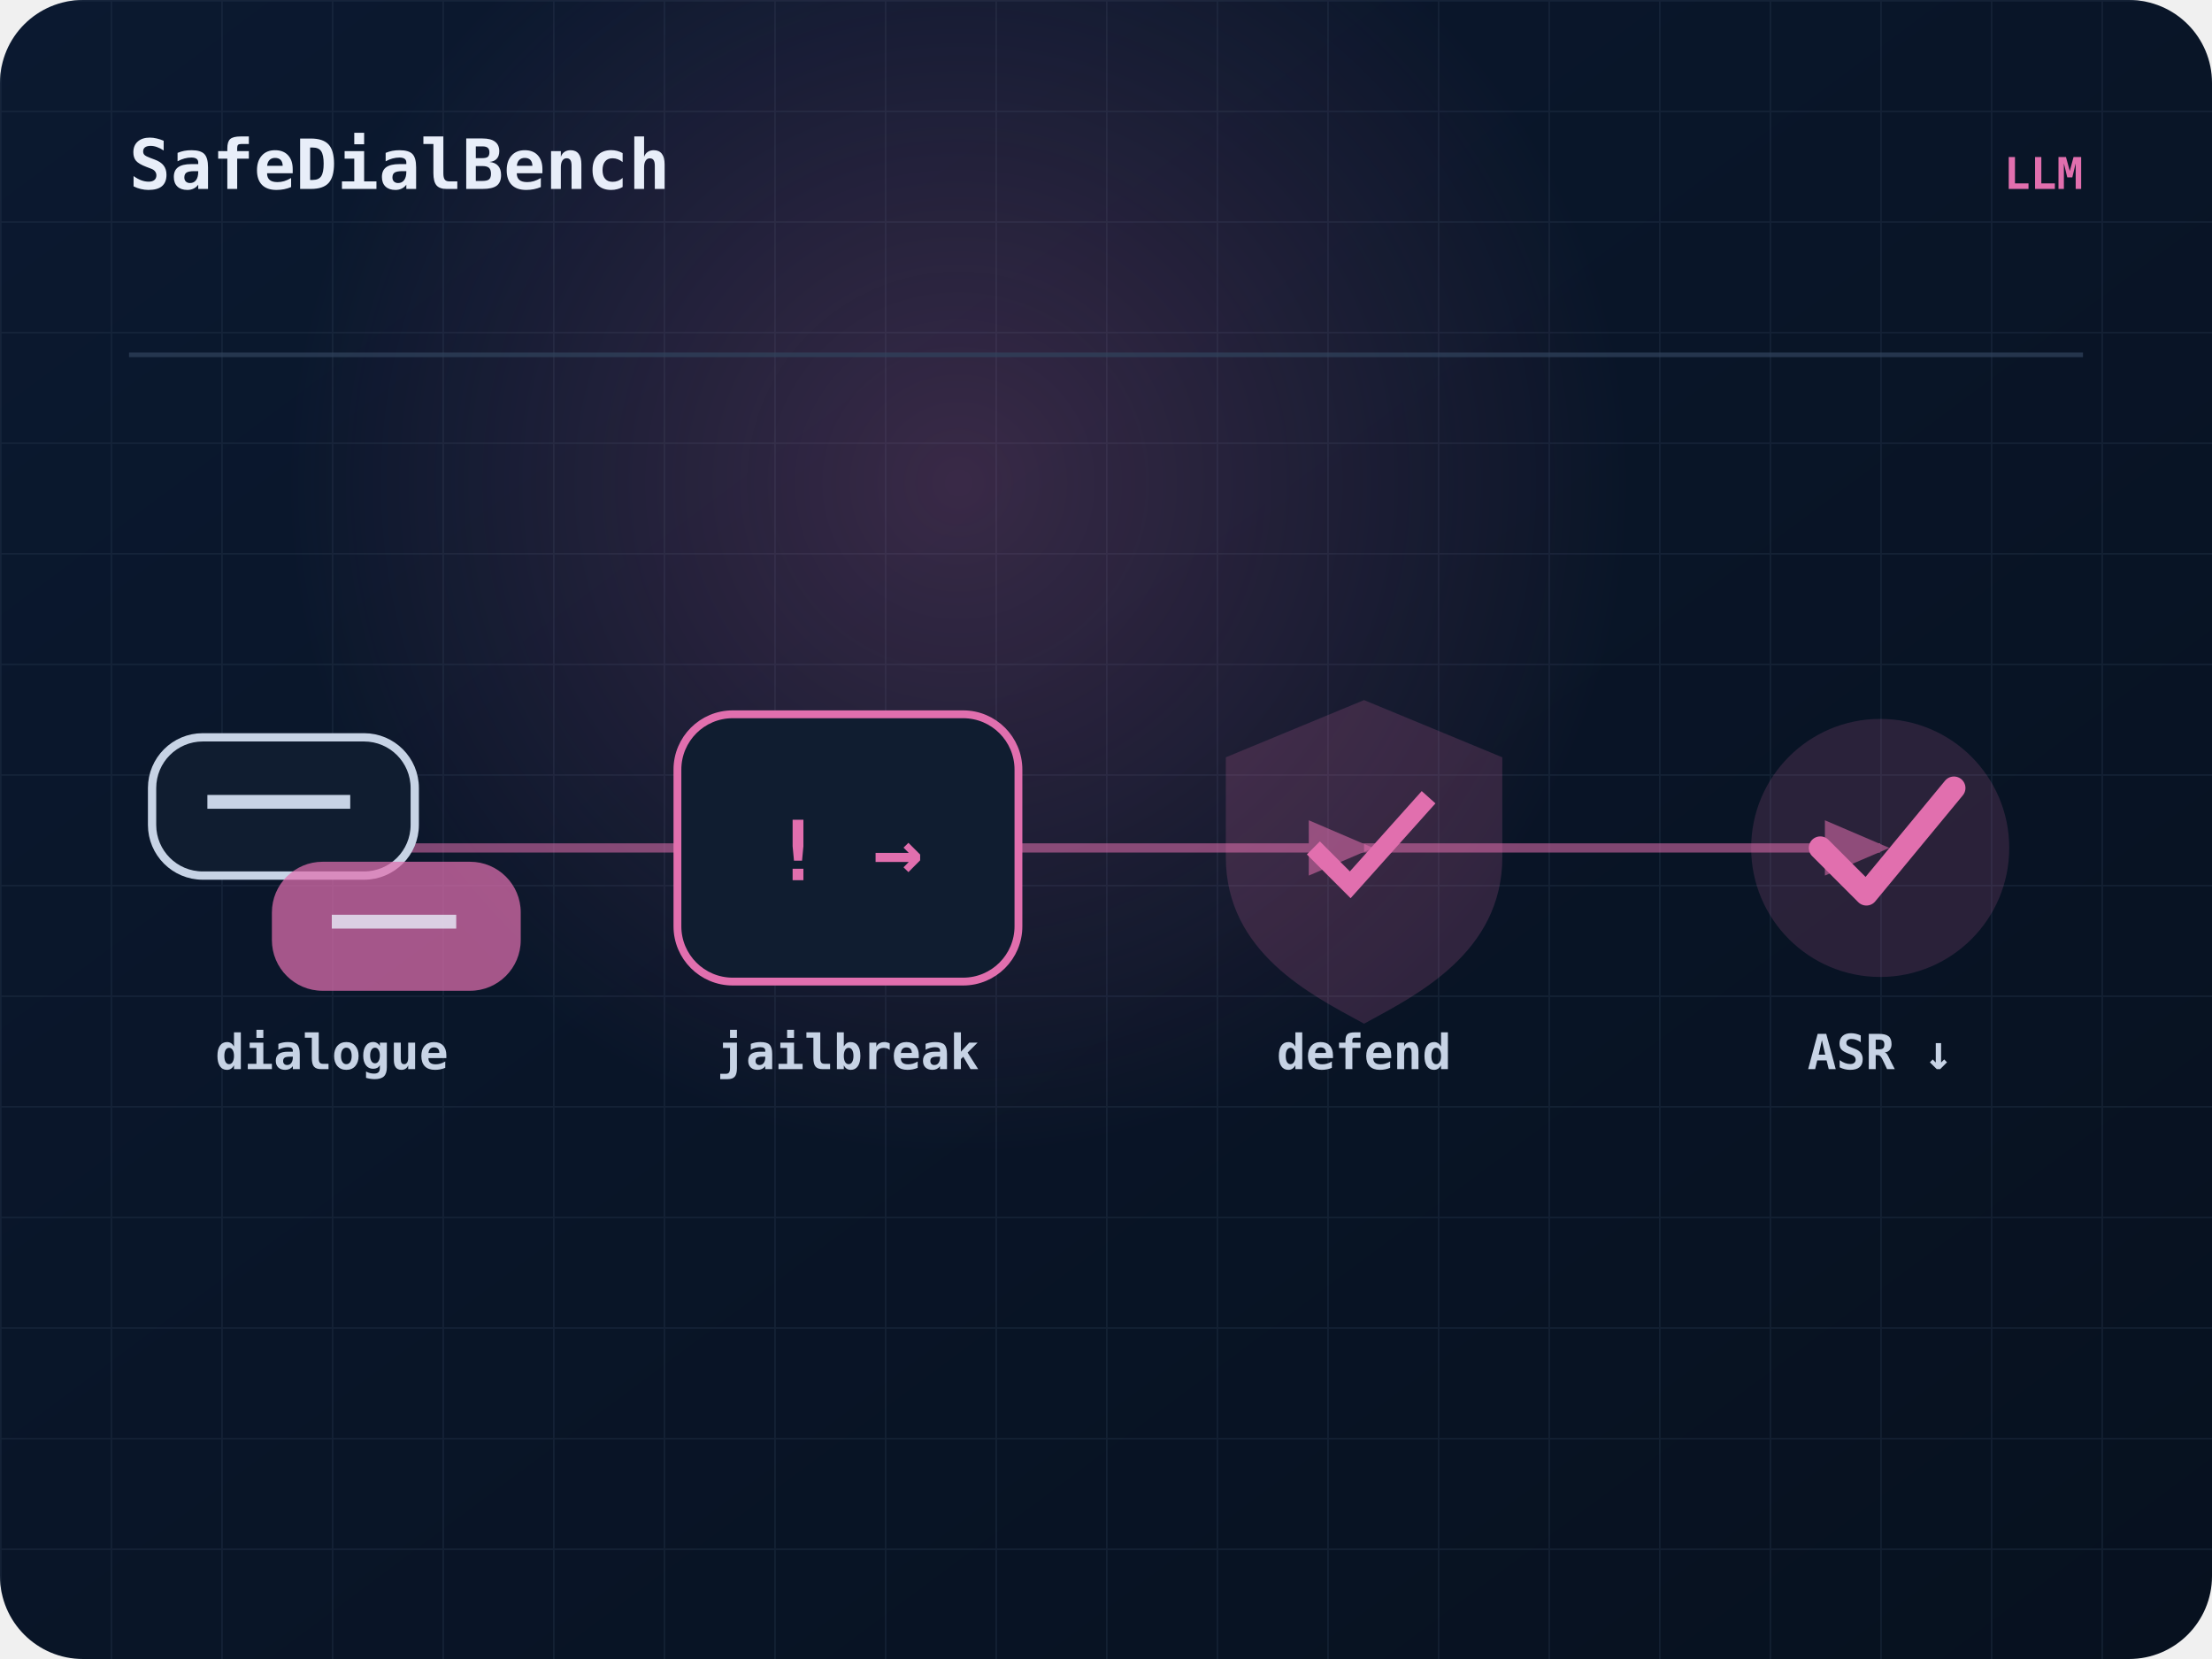
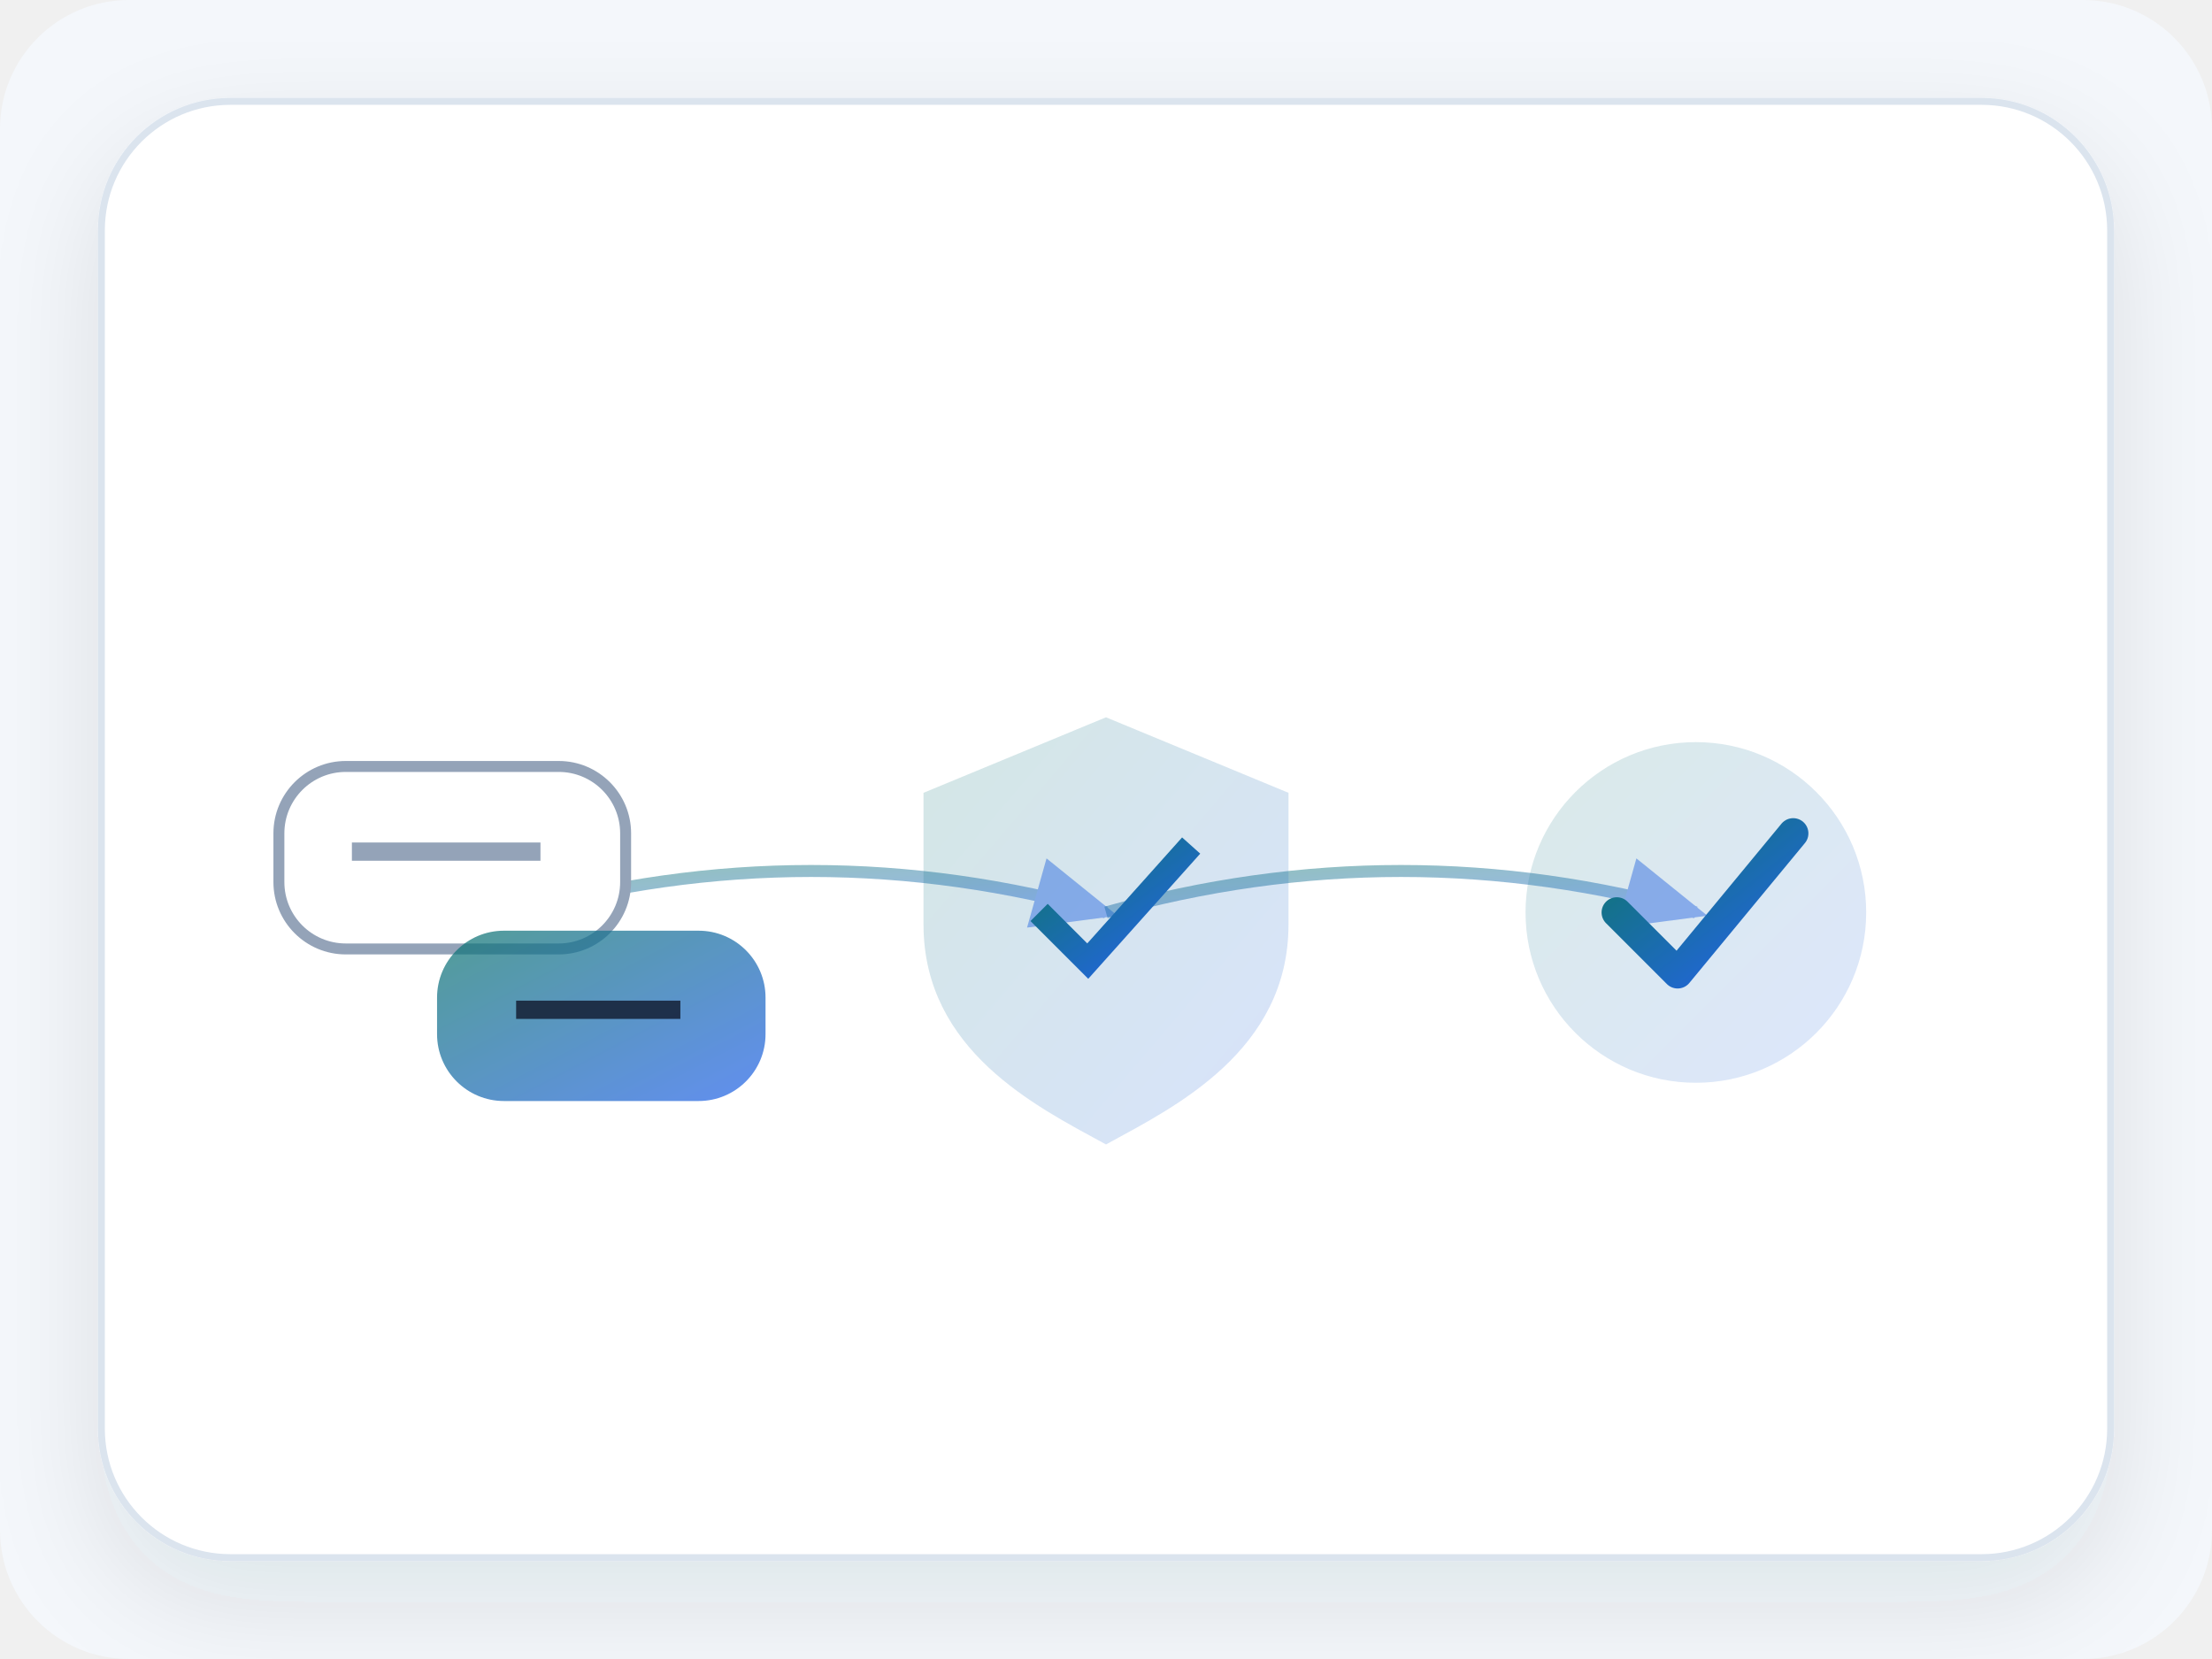
<svg xmlns="http://www.w3.org/2000/svg" viewBox="0 0 480 360" role="img" aria-labelledby="title desc">
  <defs>
-     <linearGradient id="bg" x1="0" y1="0" x2="1" y2="1">
-       <stop stop-color="#0b1930" />
-       <stop offset="1" stop-color="#07111f" />
+     <linearGradient id="accent" x1="0" y1="0" x2="1" y2="1">
+       <stop stop-color="#0f766e" />
+       <stop offset="1" stop-color="#2563eb" />
    </linearGradient>
-     <radialGradient id="halo">
-       <stop stop-color="#e16fae" stop-opacity=".22" />
-       <stop offset="1" stop-color="#e16fae" stop-opacity="0" />
-     </radialGradient>
-     <pattern id="grid" width="24" height="24" patternUnits="userSpaceOnUse">
-       <path d="M 24 0 L 0 0 0 24" fill="none" stroke="#2b3b53" stroke-width=".7" opacity=".32" />
-     </pattern>
+     <filter id="shadow" x="-20%" y="-20%" width="140%" height="140%">
+       <feDropShadow dx="0" dy="9" stdDeviation="12" flood-color="#1e293b" flood-opacity=".10" />
+     </filter>
    <marker id="arrow" markerWidth="8" markerHeight="8" refX="6" refY="3" orient="auto">
-       <path d="M0,0 L0,6 L7,3 z" fill="#e16fae" />
+       <path d="M0,0 L0,6 L7,3 z" fill="#2563eb" />
    </marker>
  </defs>
-   <rect width="480" height="360" rx="18" fill="url(#bg)" />
-   <rect width="480" height="360" rx="18" fill="url(#grid)" />
-   <circle cx="208" cy="105" r="145" fill="url(#halo)" />
-   <path d="M 28 77 H 452" stroke="#31435d" stroke-width="1" opacity=".7" />
-   <text x="28" y="41" text-anchor="start" font-family="IBM Plex Mono, Menlo, monospace" font-size="15" font-weight="700" fill="#e8eef9">SafeDialBench</text>
-   <text x="452" y="41" text-anchor="end" font-family="IBM Plex Mono, Menlo, monospace" font-size="9.5" font-weight="700" fill="#e16fae">LLM</text>
-   <path d="M 72.0 184 L 184.0 184" fill="none" stroke="#e16fae" stroke-width="2" opacity=".55" marker-end="url(#arrow)" />
-   <path d="M 184.0 184 L 296.0 184" fill="none" stroke="#e16fae" stroke-width="2" opacity=".55" marker-end="url(#arrow)" />
-   <path d="M 296.0 184 L 408.0 184" fill="none" stroke="#e16fae" stroke-width="2" opacity=".55" marker-end="url(#arrow)" />
-   <rect x="33.0" y="160" width="57" height="30" rx="11" fill="#101d30" stroke="#c7d3e5" stroke-width="1.8" />
-   <rect x="59.0" y="187" width="54" height="28" rx="11" fill="#e16fae" opacity=".72" />
-   <line x1="45.0" y1="174" x2="76.0" y2="174" stroke="#c7d3e5" stroke-width="3" />
-   <line x1="72.0" y1="200" x2="99.0" y2="200" stroke="#e8eef9" stroke-width="3" opacity=".8" />
-   <text x="72.0" y="232" text-anchor="middle" font-family="IBM Plex Mono, Menlo, monospace" font-size="10.5" font-weight="600" fill="#c7d3e5">dialogue</text>
-   <rect x="147" y="155" width="74" height="58" rx="12" fill="#101d30" stroke="#e16fae" stroke-width="1.7" />
-   <text x="184.0" y="191" text-anchor="middle" font-family="IBM Plex Mono, Menlo, monospace" font-size="18" font-weight="700" fill="#e16fae">! →</text>
-   <text x="184.0" y="232" text-anchor="middle" font-family="IBM Plex Mono, Menlo, monospace" font-size="10.5" font-weight="600" fill="#c7d3e5">jailbreak</text>
-   <path d="M 296.0 153 L 325.0 165 V 186 C 325.0 206 307.0 215 296.0 221 C 285.0 215 267.0 206 267.0 186 V 165 Z" fill="#e16fae" opacity=".18" stroke="#e16fae" stroke-width="2" />
-   <path d="M 285.0 184 L 293.0 192 L 310.0 173" fill="none" stroke="#e16fae" stroke-width="4" />
-   <text x="296.0" y="232" text-anchor="middle" font-family="IBM Plex Mono, Menlo, monospace" font-size="10.5" font-weight="600" fill="#c7d3e5">defend</text>
-   <circle cx="408.0" cy="184" r="27" fill="#e16fae" opacity=".16" stroke="#e16fae" stroke-width="2" />
-   <path d="M 395.0 184 L 405.0 194 L 424.0 171" fill="none" stroke="#e16fae" stroke-width="5" stroke-linecap="round" stroke-linejoin="round" />
-   <text x="408.0" y="232" text-anchor="middle" font-family="IBM Plex Mono, Menlo, monospace" font-size="10.5" font-weight="600" fill="#c7d3e5">ASR ↓</text>
+   <rect width="480" height="360" rx="28" fill="#f4f7fb" />
+   <rect x="22" y="22" width="436" height="316" rx="28" fill="#ffffff" stroke="#dbe4ee" stroke-width="1.5" filter="url(#shadow)" />
+   <path d="M 112.0 198 Q 176 180 240.0 198" fill="none" stroke="url(#accent)" stroke-width="2.6" opacity=".46" marker-end="url(#arrow)" />
+   <path d="M 240.0 198 Q 304 180 368.0 198" fill="none" stroke="url(#accent)" stroke-width="2.6" opacity=".46" marker-end="url(#arrow)" />
+   <g transform="translate(112 198) scale(1.32) translate(-112 -198)">
+     <rect x="73.0" y="174" width="57" height="30" rx="11" fill="#ffffff" stroke="#94a3b8" stroke-width="1.8" />
+     <rect x="99.0" y="201" width="54" height="28" rx="11" fill="url(#accent)" opacity=".72" />
+     <line x1="85.0" y1="188" x2="116.0" y2="188" stroke="#94a3b8" stroke-width="3" />
+     <line x1="112.0" y1="214" x2="139.0" y2="214" stroke="#0f172a" stroke-width="3" opacity=".8" />
+   </g>
+   <g transform="translate(240 198) scale(1.32) translate(-240 -198)">
+     <path d="M 240.0 167 L 269.0 179 V 200 C 269.0 220 251.0 229 240.0 235 C 229.0 229 211.0 220 211.0 200 V 179 Z" fill="url(#accent)" opacity=".18" stroke="url(#accent)" stroke-width="2" />
+     <path d="M 229.0 198 L 237.0 206 L 254.0 187" fill="none" stroke="url(#accent)" stroke-width="4" />
+   </g>
+   <g transform="translate(368 198) scale(1.32) translate(-368 -198)">
+     <circle cx="368.0" cy="198" r="27" fill="url(#accent)" opacity=".16" stroke="url(#accent)" stroke-width="2" />
+     <path d="M 355.0 198 L 365.0 208 L 384.0 185" fill="none" stroke="url(#accent)" stroke-width="5" stroke-linecap="round" stroke-linejoin="round" />
+   </g>
</svg>
